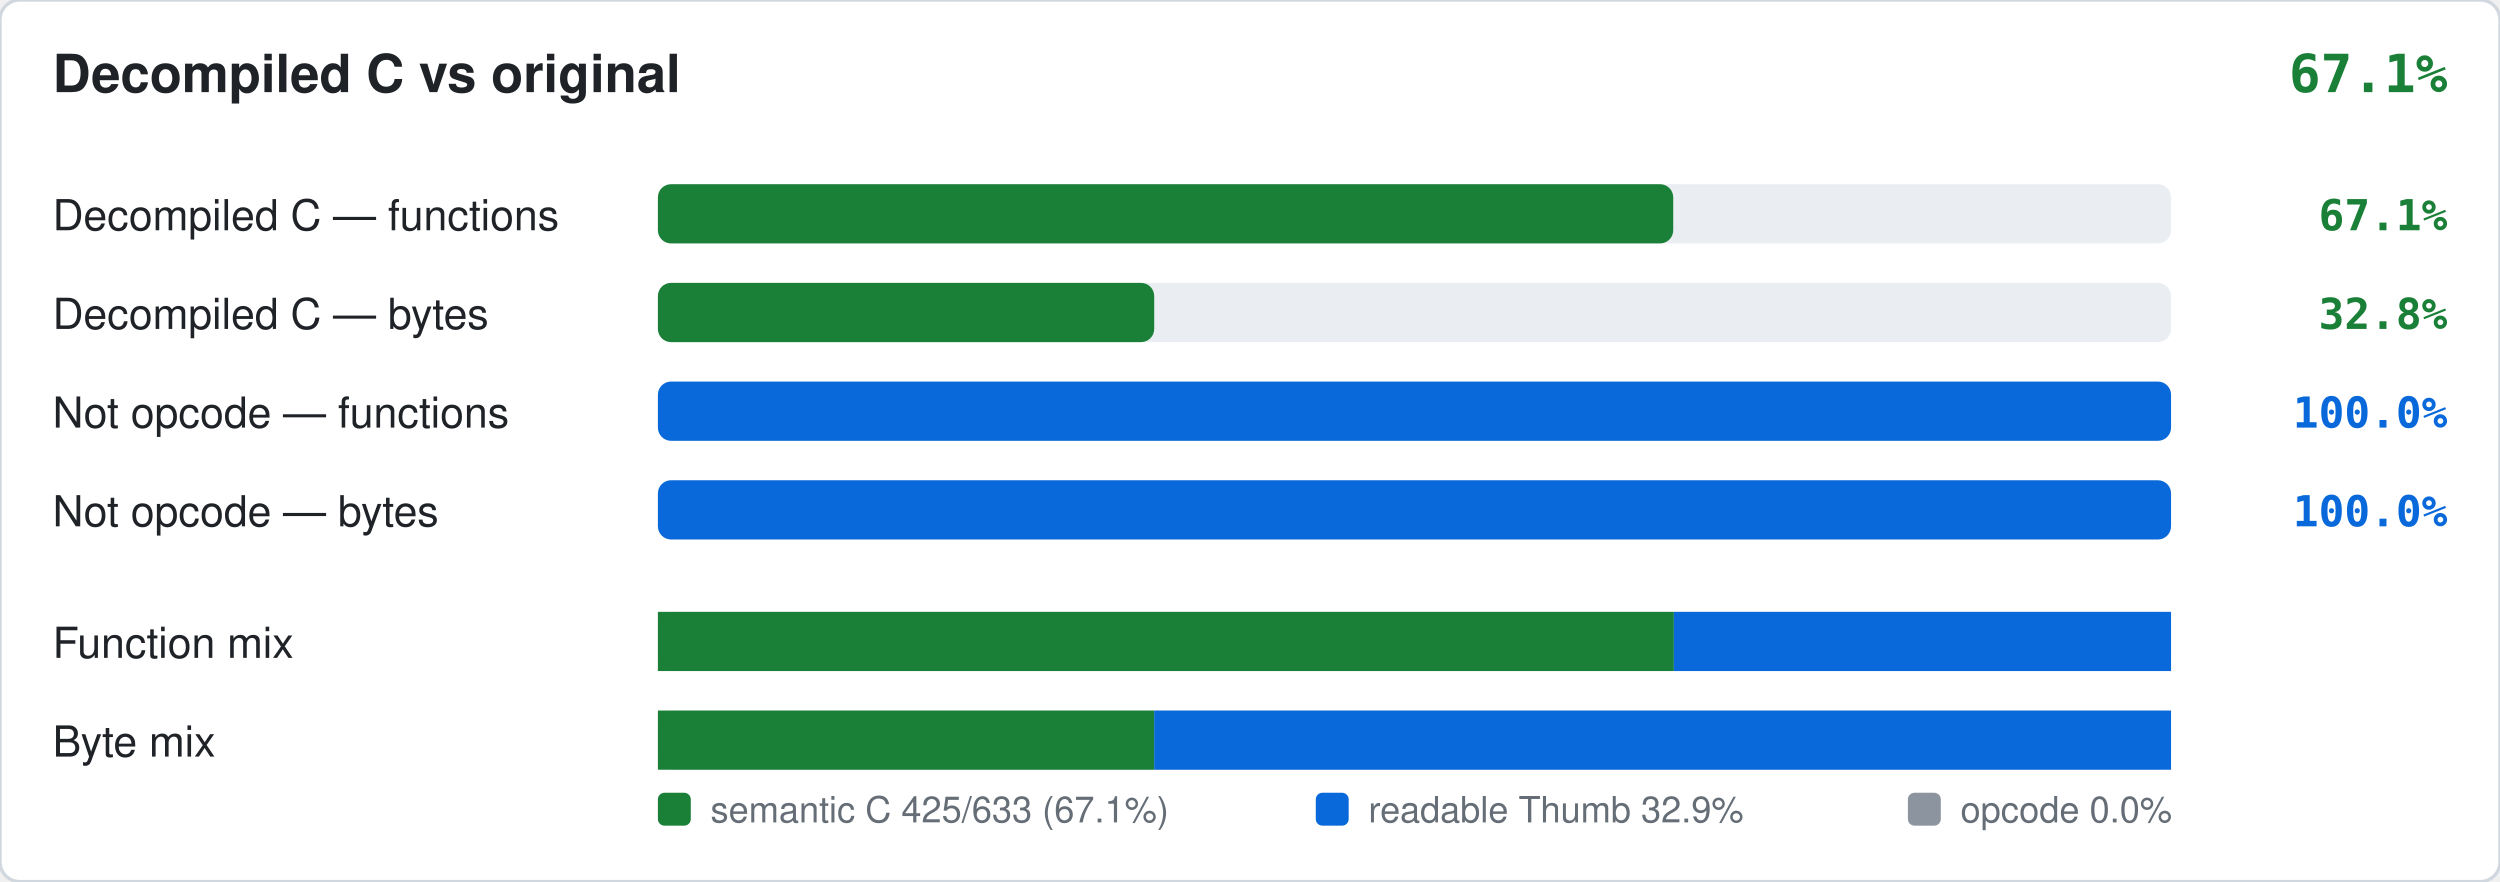
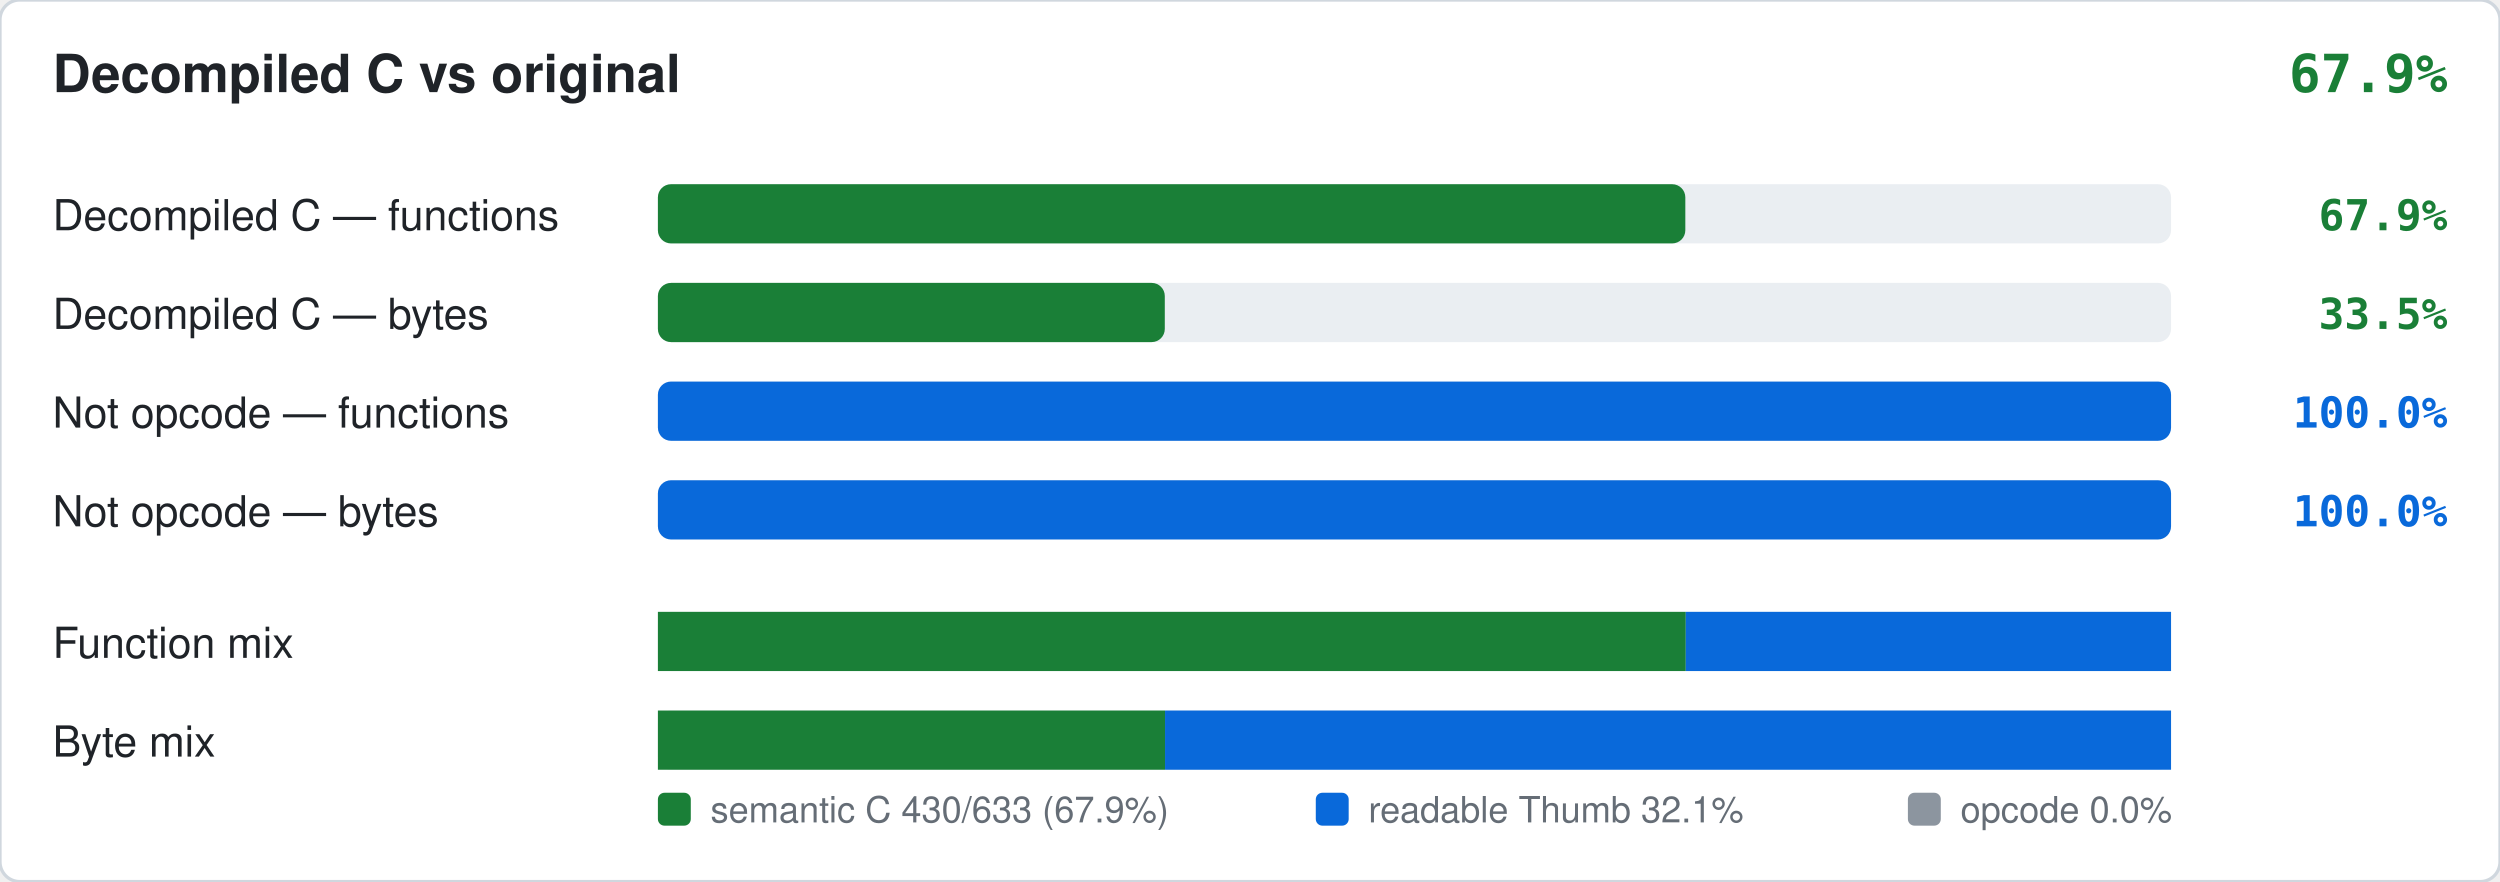
- <svg xmlns="http://www.w3.org/2000/svg" width="760" height="268" viewBox="0 0 760 268" role="img" aria-label="Decompiled C 67.1% functions, 32.8% bytes (425/633, 29,608/90,272)">
+ <svg xmlns="http://www.w3.org/2000/svg" width="760" height="268" viewBox="0 0 760 268" role="img" aria-label="Decompiled C 67.9% functions, 33.5% bytes (430/633, 30,254/90,272)">
  <rect width="760" height="268" rx="6" fill="#ffffff" stroke="#d0d7de" />
  <text x="16" y="28" font-family="-apple-system,BlinkMacSystemFont,Segoe UI,Helvetica,Arial,sans-serif" font-size="16" font-weight="600" fill="#1f2328">Decompiled C vs original</text>
-   <text x="744" y="28" text-anchor="end" font-family="ui-monospace,SFMono-Regular,Menlo,Consolas,monospace" font-size="16" font-weight="700" fill="#1a7f37">67.1%</text>
+   <text x="744" y="28" text-anchor="end" font-family="ui-monospace,SFMono-Regular,Menlo,Consolas,monospace" font-size="16" font-weight="700" fill="#1a7f37">67.9%</text>
  <text x="16" y="70" font-family="-apple-system,BlinkMacSystemFont,Segoe UI,Helvetica,Arial,sans-serif" font-size="13" fill="#1f2328">Decompiled C — functions</text>
  <rect x="200.00" y="56.00" width="460.00" height="18.00" rx="4" fill="#eaeef2" />
-   <rect x="200.00" y="56.00" width="308.66" height="18.00" rx="4" fill="#1a7f37" />
-   <text x="744" y="70" text-anchor="end" font-family="ui-monospace,SFMono-Regular,Menlo,Consolas,monospace" font-size="13" font-weight="700" fill="#1a7f37">67.1%</text>
+   <rect x="200.00" y="56.00" width="312.34" height="18.00" rx="4" fill="#1a7f37" />
+   <text x="744" y="70" text-anchor="end" font-family="ui-monospace,SFMono-Regular,Menlo,Consolas,monospace" font-size="13" font-weight="700" fill="#1a7f37">67.9%</text>
  <text x="16" y="100" font-family="-apple-system,BlinkMacSystemFont,Segoe UI,Helvetica,Arial,sans-serif" font-size="13" fill="#1f2328">Decompiled C — bytes</text>
  <rect x="200.00" y="86.00" width="460.00" height="18.00" rx="4" fill="#eaeef2" />
-   <rect x="200.00" y="86.00" width="150.88" height="18.00" rx="4" fill="#1a7f37" />
-   <text x="744" y="100" text-anchor="end" font-family="ui-monospace,SFMono-Regular,Menlo,Consolas,monospace" font-size="13" font-weight="700" fill="#1a7f37">32.8%</text>
+   <rect x="200.00" y="86.00" width="154.10" height="18.00" rx="4" fill="#1a7f37" />
+   <text x="744" y="100" text-anchor="end" font-family="ui-monospace,SFMono-Regular,Menlo,Consolas,monospace" font-size="13" font-weight="700" fill="#1a7f37">33.5%</text>
  <text x="16" y="130" font-family="-apple-system,BlinkMacSystemFont,Segoe UI,Helvetica,Arial,sans-serif" font-size="13" fill="#1f2328">Not opcode — functions</text>
  <rect x="200.00" y="116.00" width="460.00" height="18.00" rx="4" fill="#eaeef2" />
  <rect x="200.00" y="116.00" width="460.00" height="18.00" rx="4" fill="#0969da" />
  <text x="744" y="130" text-anchor="end" font-family="ui-monospace,SFMono-Regular,Menlo,Consolas,monospace" font-size="13" font-weight="700" fill="#0969da">100.0%</text>
  <text x="16" y="160" font-family="-apple-system,BlinkMacSystemFont,Segoe UI,Helvetica,Arial,sans-serif" font-size="13" fill="#1f2328">Not opcode — bytes</text>
  <rect x="200.00" y="146.00" width="460.00" height="18.00" rx="4" fill="#eaeef2" />
  <rect x="200.00" y="146.00" width="460.00" height="18.00" rx="4" fill="#0969da" />
  <text x="744" y="160" text-anchor="end" font-family="ui-monospace,SFMono-Regular,Menlo,Consolas,monospace" font-size="13" font-weight="700" fill="#0969da">100.0%</text>
  <text x="16" y="200" font-family="-apple-system,BlinkMacSystemFont,Segoe UI,Helvetica,Arial,sans-serif" font-size="13" fill="#1f2328">Function mix</text>
  <rect x="200.00" y="186.00" width="460.00" height="18.00" rx="4" fill="#eaeef2" />
-   <rect x="200.00" y="186.00" width="308.85" height="18.00" fill="#1a7f37" />
-   <rect x="508.85" y="186.00" width="151.15" height="18.00" fill="#0969da" />
+   <rect x="200.00" y="186.00" width="312.48" height="18.00" fill="#1a7f37" />
+   <rect x="512.48" y="186.00" width="147.52" height="18.00" fill="#0969da" />
  <text x="16" y="230" font-family="-apple-system,BlinkMacSystemFont,Segoe UI,Helvetica,Arial,sans-serif" font-size="13" fill="#1f2328">Byte mix</text>
  <rect x="200.00" y="216.00" width="460.00" height="18.00" rx="4" fill="#eaeef2" />
-   <rect x="200.00" y="216.00" width="150.87" height="18.00" fill="#1a7f37" />
-   <rect x="350.87" y="216.00" width="309.13" height="18.00" fill="#0969da" />
+   <rect x="200.00" y="216.00" width="154.17" height="18.00" fill="#1a7f37" />
+   <rect x="354.17" y="216.00" width="305.83" height="18.00" fill="#0969da" />
  <rect x="200" y="241" width="10" height="10" rx="2" fill="#1a7f37" />
-   <text x="216" y="250" font-family="-apple-system,BlinkMacSystemFont,Segoe UI,Helvetica,Arial,sans-serif" font-size="11" fill="#656d76">semantic C 425/633 (67.1%)</text>
+   <text x="216" y="250" font-family="-apple-system,BlinkMacSystemFont,Segoe UI,Helvetica,Arial,sans-serif" font-size="11" fill="#656d76">semantic C 430/633 (67.9%)</text>
  <rect x="400" y="241" width="10" height="10" rx="2" fill="#0969da" />
-   <text x="416" y="250" font-family="-apple-system,BlinkMacSystemFont,Segoe UI,Helvetica,Arial,sans-serif" font-size="11" fill="#656d76">readable Thumb 32.9%</text>
+   <text x="416" y="250" font-family="-apple-system,BlinkMacSystemFont,Segoe UI,Helvetica,Arial,sans-serif" font-size="11" fill="#656d76">readable Thumb 32.1%</text>
  <rect x="580" y="241" width="10" height="10" rx="2" fill="#8c959f" />
  <text x="596" y="250" font-family="-apple-system,BlinkMacSystemFont,Segoe UI,Helvetica,Arial,sans-serif" font-size="11" fill="#656d76">opcode 0.0%</text>
</svg>
